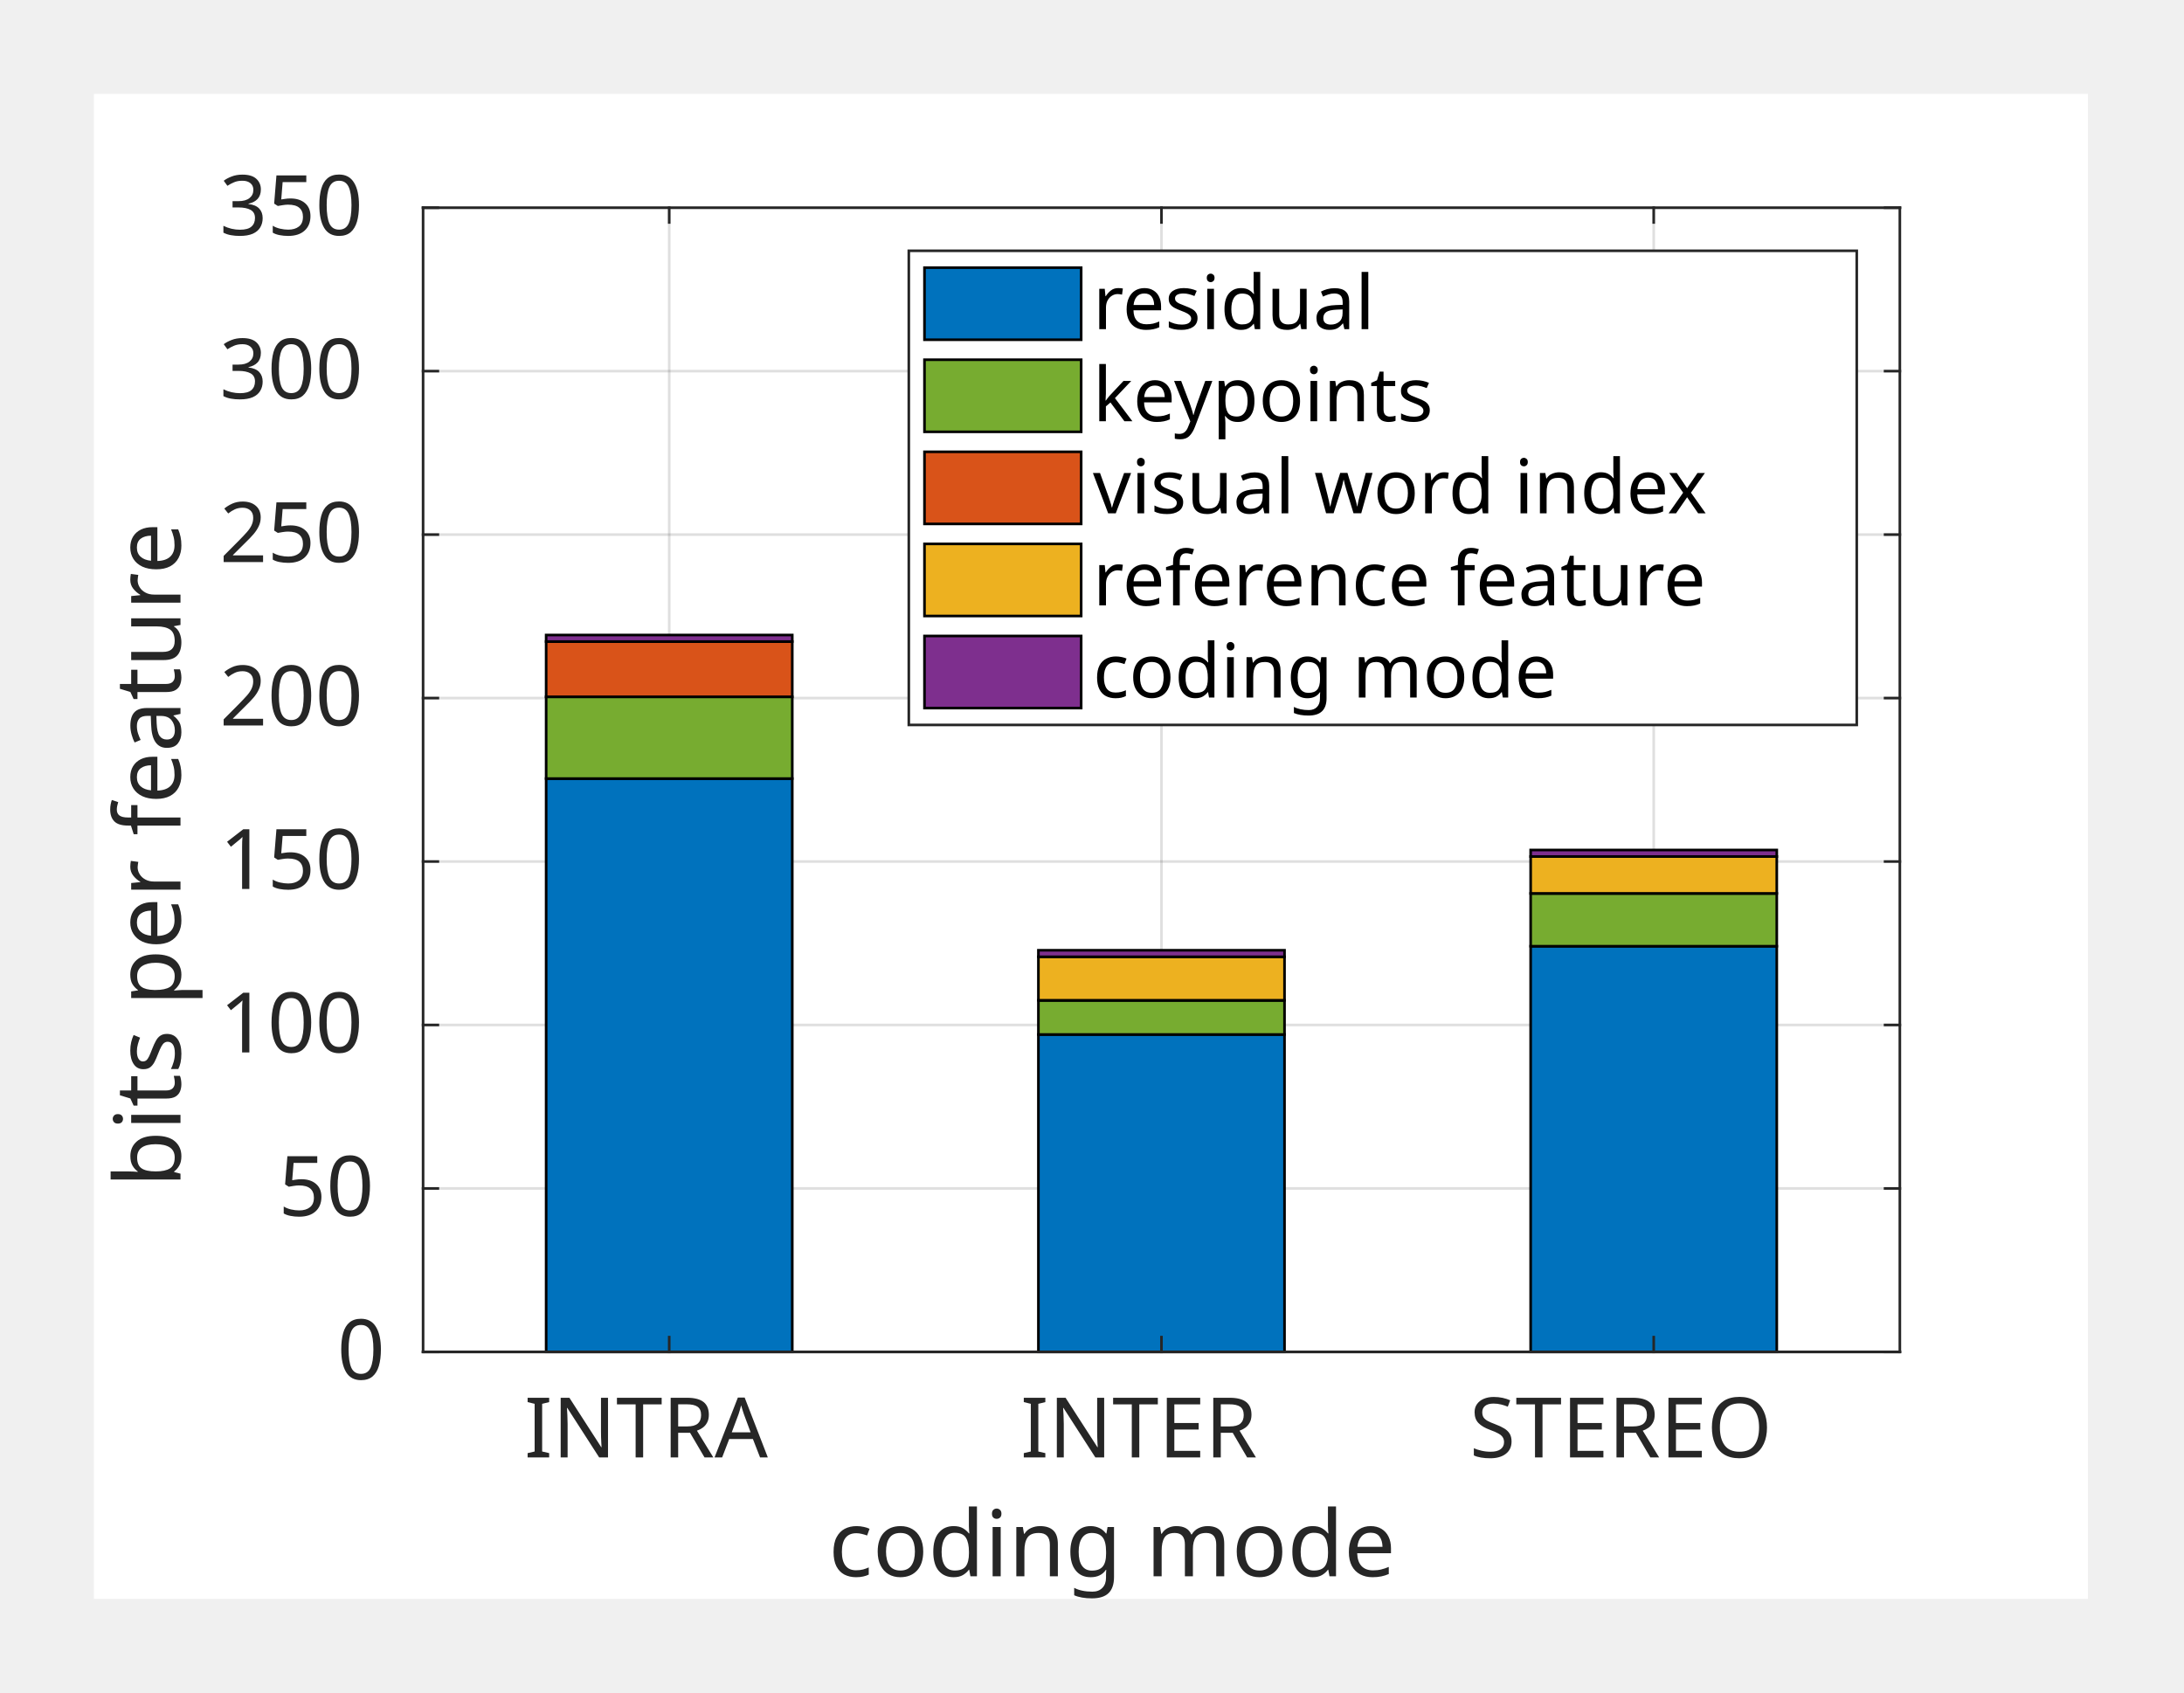
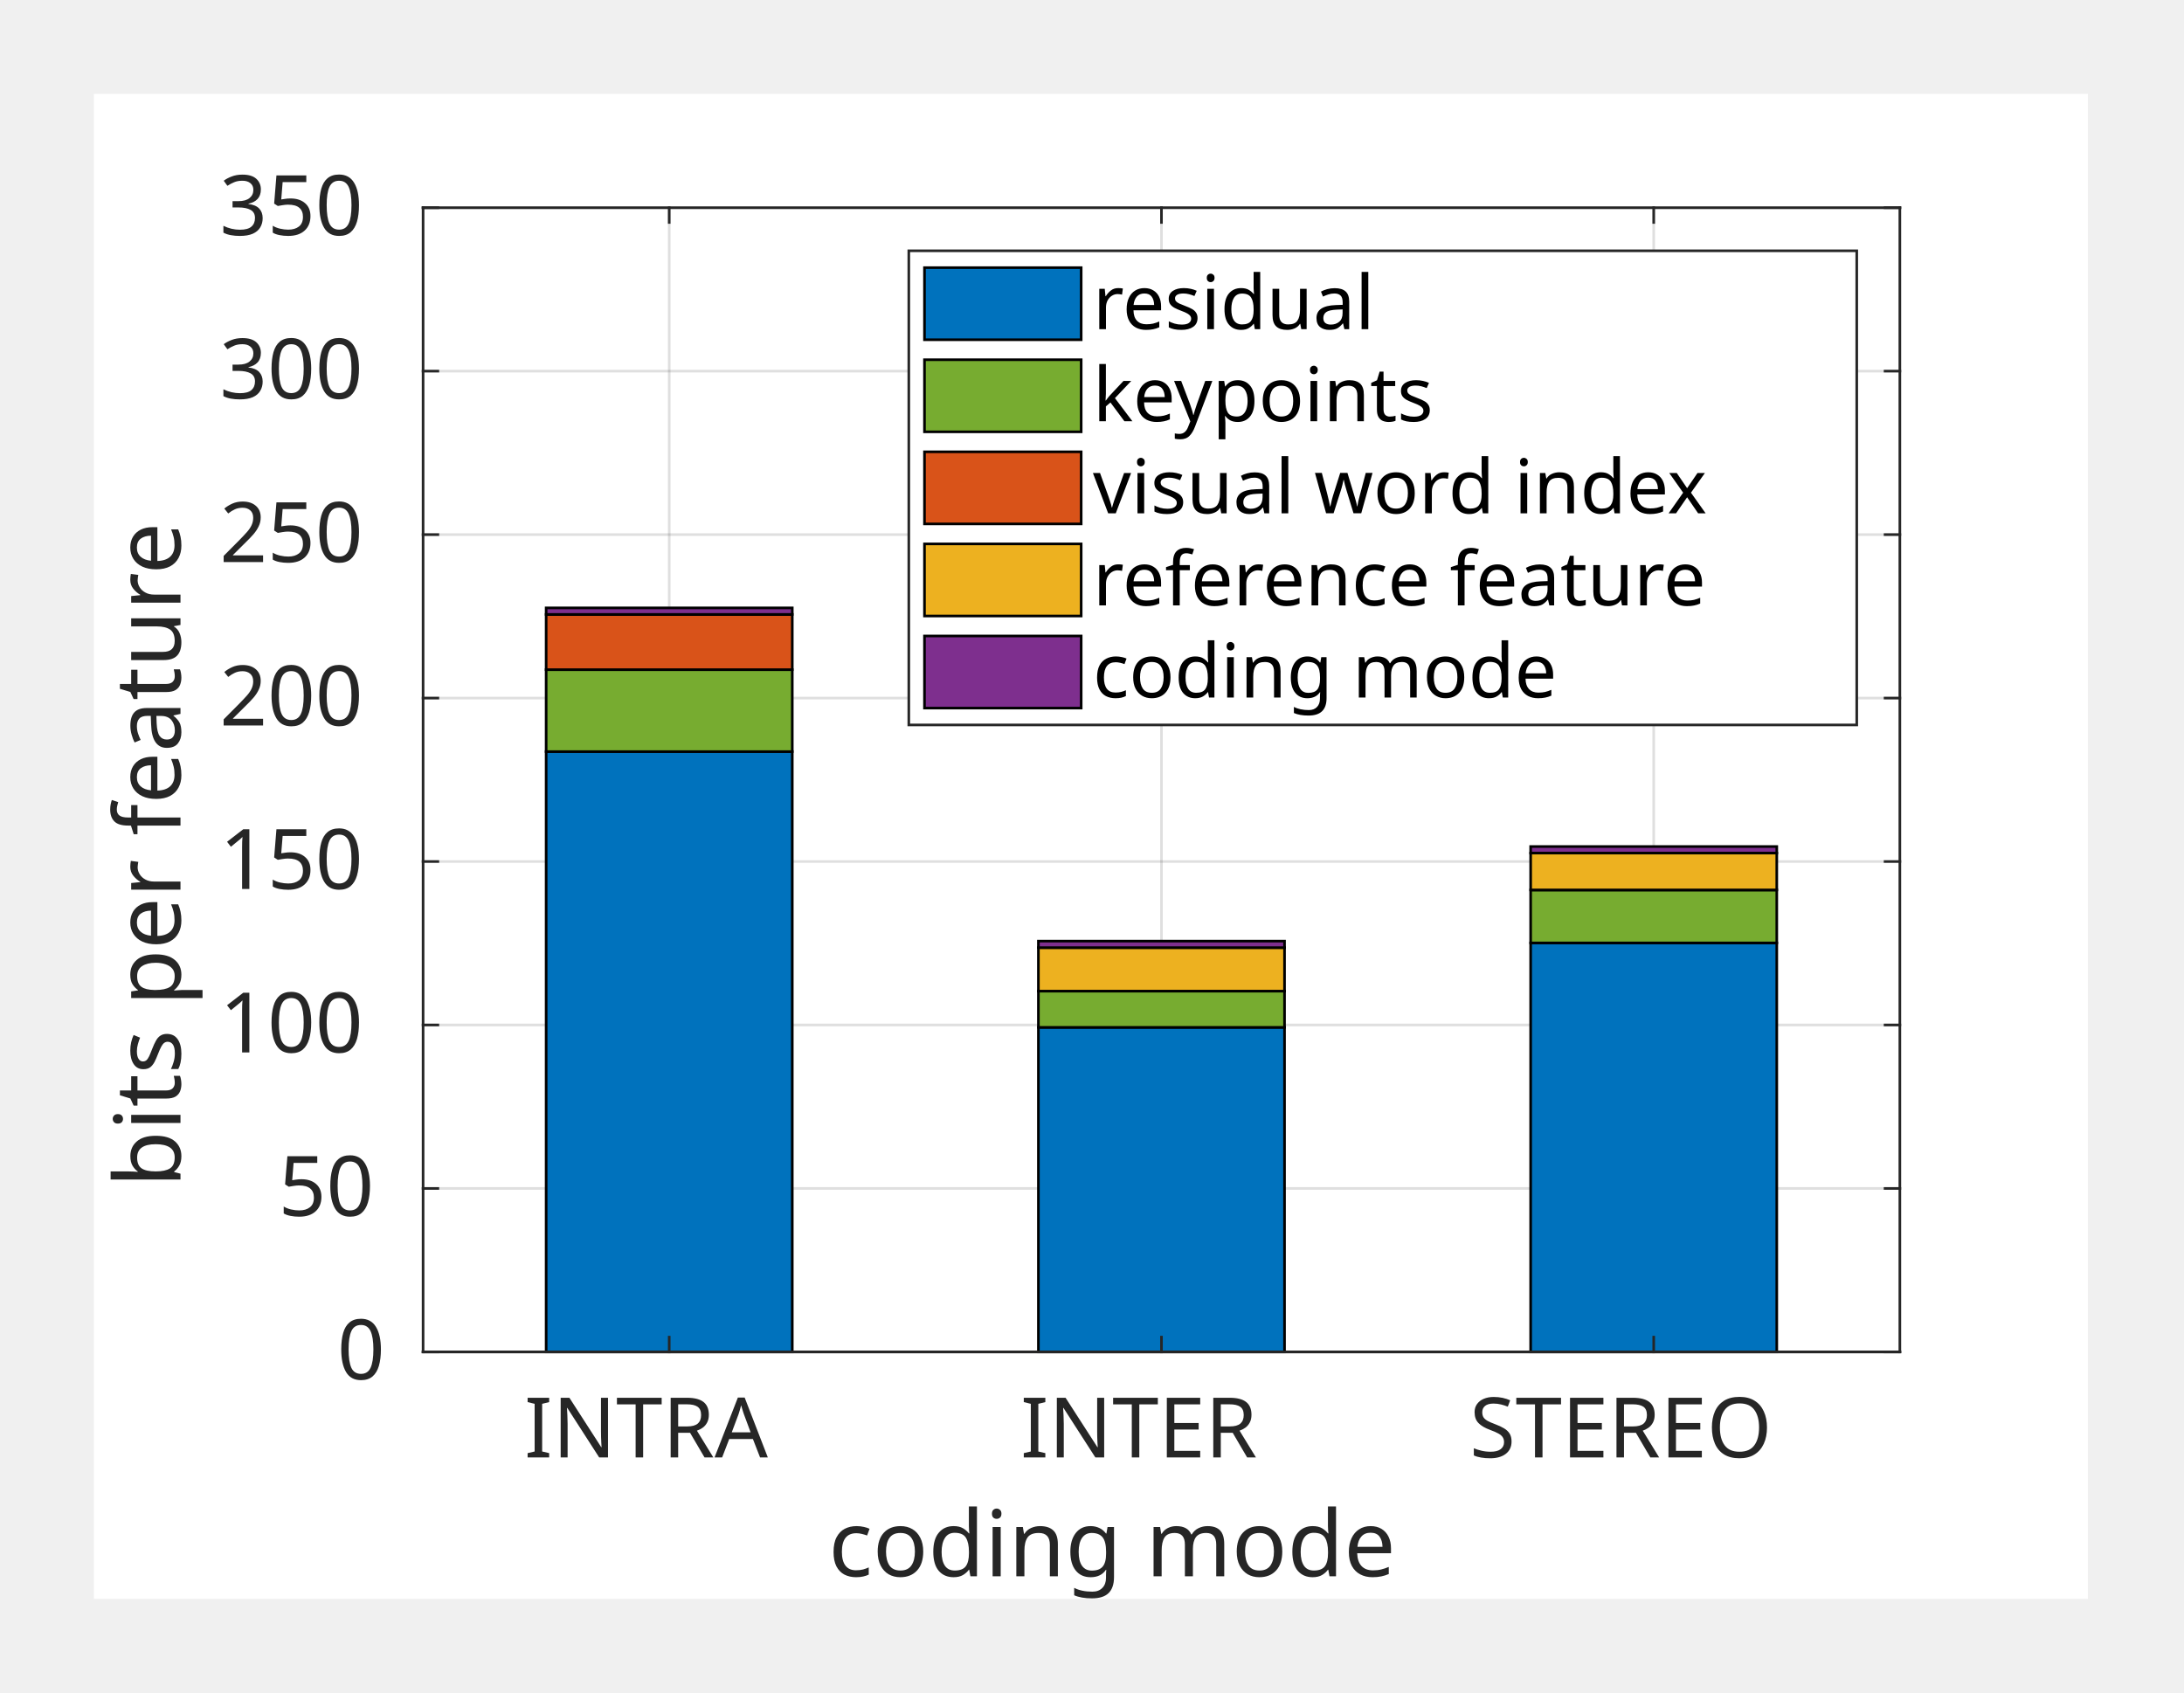
<svg xmlns="http://www.w3.org/2000/svg" xmlns:xlink="http://www.w3.org/1999/xlink" version="1.1" id="Ebene_1" x="0px" y="0px" width="418px" height="324px" viewBox="0 0 418 324" enable-background="new 0 0 418 324" xml:space="preserve">
  <g>
    <defs>
      <rect id="SVGID_1_" x="18" y="18" width="381.6" height="288" />
    </defs>
    <clipPath id="SVGID_2_">
      <use xlink:href="#SVGID_1_" overflow="visible" />
    </clipPath>
    <rect x="18" y="18" clip-path="url(#SVGID_2_)" fill="#FFFFFF" width="381.6" height="288" />
  </g>
  <rect x="18" y="18" fill="#FFFFFF" width="381.6" height="288" />
  <rect x="80.975" y="39.75" fill="#FFFFFF" width="282.639" height="219" />
  <line opacity="0.149" fill="none" stroke="#262626" stroke-width="0.5" stroke-linejoin="round" stroke-miterlimit="10" x1="128.082" y1="258.75" x2="128.082" y2="39.75" />
  <line opacity="0.149" fill="none" stroke="#262626" stroke-width="0.5" stroke-linejoin="round" stroke-miterlimit="10" x1="222.295" y1="258.75" x2="222.295" y2="39.75" />
  <line opacity="0.149" fill="none" stroke="#262626" stroke-width="0.5" stroke-linejoin="round" stroke-miterlimit="10" x1="316.508" y1="258.75" x2="316.508" y2="39.75" />
  <line opacity="0.149" fill="none" stroke="#262626" stroke-width="0.5" stroke-linejoin="round" stroke-miterlimit="10" x1="363.614" y1="258.75" x2="80.975" y2="258.75" />
  <line opacity="0.149" fill="none" stroke="#262626" stroke-width="0.5" stroke-linejoin="round" stroke-miterlimit="10" x1="363.614" y1="227.464" x2="80.975" y2="227.464" />
  <line opacity="0.149" fill="none" stroke="#262626" stroke-width="0.5" stroke-linejoin="round" stroke-miterlimit="10" x1="363.614" y1="196.179" x2="80.975" y2="196.179" />
  <line opacity="0.149" fill="none" stroke="#262626" stroke-width="0.5" stroke-linejoin="round" stroke-miterlimit="10" x1="363.614" y1="164.893" x2="80.975" y2="164.893" />
  <line opacity="0.149" fill="none" stroke="#262626" stroke-width="0.5" stroke-linejoin="round" stroke-miterlimit="10" x1="363.614" y1="133.607" x2="80.975" y2="133.607" />
  <line opacity="0.149" fill="none" stroke="#262626" stroke-width="0.5" stroke-linejoin="round" stroke-miterlimit="10" x1="363.614" y1="102.321" x2="80.975" y2="102.321" />
  <line opacity="0.149" fill="none" stroke="#262626" stroke-width="0.5" stroke-linejoin="round" stroke-miterlimit="10" x1="363.614" y1="71.036" x2="80.975" y2="71.036" />
  <line opacity="0.149" fill="none" stroke="#262626" stroke-width="0.5" stroke-linejoin="round" stroke-miterlimit="10" x1="363.614" y1="39.75" x2="80.975" y2="39.75" />
  <line fill="none" stroke="#262626" stroke-width="0.5" stroke-linejoin="round" stroke-miterlimit="10" x1="80.975" y1="258.75" x2="363.614" y2="258.75" />
-   <path fill="#0072BD" d="M340.061,258.75v-77.647h-47.106v77.647H340.061z M245.848,258.75V198h-47.106v60.75H245.848z   M151.635,258.75V149.019h-47.106V258.75H151.635z" />
-   <rect x="104.528" y="149.019" fill="none" stroke="#000000" stroke-width="0.5" stroke-miterlimit="10" width="47.106" height="109.731" />
-   <rect x="198.741" y="198" fill="none" stroke="#000000" stroke-width="0.5" stroke-miterlimit="10" width="47.106" height="60.75" />
-   <rect x="292.954" y="181.103" fill="none" stroke="#000000" stroke-width="0.5" stroke-miterlimit="10" width="47.106" height="77.647" />
-   <path fill="#77AC30" d="M340.061,181.103v-10.11h-47.106v10.11H340.061z M245.848,198v-6.551h-47.106V198H245.848z M151.635,149.019  v-15.654h-47.106v15.654H151.635z" />
-   <rect x="104.528" y="133.365" fill="none" stroke="#000000" stroke-width="0.5" stroke-miterlimit="10" width="47.106" height="15.654" />
-   <rect x="198.741" y="191.449" fill="none" stroke="#000000" stroke-width="0.5" stroke-miterlimit="10" width="47.106" height="6.551" />
-   <rect x="292.954" y="170.992" fill="none" stroke="#000000" stroke-width="0.5" stroke-miterlimit="10" width="47.106" height="10.11" />
-   <rect x="104.528" y="122.791" fill="#D95319" width="47.106" height="10.574" />
-   <rect x="104.528" y="122.791" fill="none" stroke="#000000" stroke-width="0.5" stroke-miterlimit="10" width="47.106" height="10.574" />
-   <polygon fill="none" stroke="#000000" stroke-width="0.5" stroke-miterlimit="10" points="198.741,191.449 198.741,191.449   245.848,191.449 " />
-   <polygon fill="none" stroke="#000000" stroke-width="0.5" stroke-miterlimit="10" points="292.954,170.992 292.954,170.992   340.061,170.992 " />
-   <path fill="#EDB120" d="M340.061,170.992v-7.056h-47.106v7.056H340.061z M245.848,191.449v-8.321h-47.106v8.321H245.848z" />
-   <polygon fill="none" stroke="#000000" stroke-width="0.5" stroke-miterlimit="10" points="104.528,122.791 104.528,122.791   151.635,122.791 " />
-   <rect x="198.741" y="183.128" fill="none" stroke="#000000" stroke-width="0.5" stroke-miterlimit="10" width="47.106" height="8.321" />
-   <rect x="292.954" y="163.937" fill="none" stroke="#000000" stroke-width="0.5" stroke-miterlimit="10" width="47.106" height="7.056" />
-   <path fill="#7E2F8E" d="M340.061,163.937v-1.251h-47.106v1.251H340.061z M245.848,183.128v-1.252h-47.106v1.252H245.848z   M151.635,122.791v-1.251h-47.106v1.251H151.635z" />
-   <rect x="104.528" y="121.54" fill="none" stroke="#000000" stroke-width="0.5" stroke-miterlimit="10" width="47.106" height="1.251" />
-   <rect x="198.741" y="181.876" fill="none" stroke="#000000" stroke-width="0.5" stroke-miterlimit="10" width="47.106" height="1.252" />
-   <rect x="292.954" y="162.686" fill="none" stroke="#000000" stroke-width="0.5" stroke-miterlimit="10" width="47.106" height="1.251" />
+   <path fill="#0072BD" d="M340.061,258.75v-78.279h-47.106v78.279H340.061z M245.848,258.75v-62.115h-47.106v62.115H245.848z   M151.635,258.75V143.854h-47.106V258.75H151.635z" />
+   <rect x="104.528" y="143.854" fill="none" stroke="#000000" stroke-width="0.5" stroke-miterlimit="10" width="47.106" height="114.896" />
+   <rect x="198.741" y="196.635" fill="none" stroke="#000000" stroke-width="0.5" stroke-miterlimit="10" width="47.106" height="62.115" />
+   <rect x="292.954" y="180.471" fill="none" stroke="#000000" stroke-width="0.5" stroke-miterlimit="10" width="47.106" height="78.279" />
+   <path fill="#77AC30" d="M340.061,180.471V170.33h-47.106v10.141H340.061z M245.848,196.635v-6.939h-47.106v6.939H245.848z   M151.635,143.854V128.17h-47.106v15.684H151.635z" />
+   <rect x="104.528" y="128.17" fill="none" stroke="#000000" stroke-width="0.5" stroke-miterlimit="10" width="47.106" height="15.684" />
+   <rect x="198.741" y="189.695" fill="none" stroke="#000000" stroke-width="0.5" stroke-miterlimit="10" width="47.106" height="6.939" />
+   <rect x="292.954" y="170.33" fill="none" stroke="#000000" stroke-width="0.5" stroke-miterlimit="10" width="47.106" height="10.141" />
+   <rect x="104.528" y="117.599" fill="#D95319" width="47.106" height="10.572" />
+   <rect x="104.528" y="117.599" fill="none" stroke="#000000" stroke-width="0.5" stroke-miterlimit="10" width="47.106" height="10.572" />
+   <polygon fill="none" stroke="#000000" stroke-width="0.5" stroke-miterlimit="10" points="198.741,189.695 198.741,189.695   245.848,189.695 " />
+   <polygon fill="none" stroke="#000000" stroke-width="0.5" stroke-miterlimit="10" points="292.954,170.33 292.954,170.33   340.061,170.33 " />
+   <path fill="#EDB120" d="M340.061,170.33v-7.056h-47.106v7.056H340.061z M245.848,189.695v-8.32h-47.106v8.32H245.848z" />
+   <polygon fill="none" stroke="#000000" stroke-width="0.5" stroke-miterlimit="10" points="104.528,117.599 104.528,117.599   151.635,117.599 " />
+   <rect x="198.741" y="181.375" fill="none" stroke="#000000" stroke-width="0.5" stroke-miterlimit="10" width="47.106" height="8.32" />
+   <rect x="292.954" y="163.274" fill="none" stroke="#000000" stroke-width="0.5" stroke-miterlimit="10" width="47.106" height="7.056" />
+   <path fill="#7E2F8E" d="M340.061,163.274v-1.251h-47.106v1.251H340.061z M245.848,181.375v-1.251h-47.106v1.251H245.848z   M151.635,117.599v-1.251h-47.106v1.251H151.635z" />
+   <rect x="104.528" y="116.347" fill="none" stroke="#000000" stroke-width="0.5" stroke-miterlimit="10" width="47.106" height="1.251" />
+   <rect x="198.741" y="180.124" fill="none" stroke="#000000" stroke-width="0.5" stroke-miterlimit="10" width="47.106" height="1.251" />
+   <rect x="292.954" y="162.023" fill="none" stroke="#000000" stroke-width="0.5" stroke-miterlimit="10" width="47.106" height="1.251" />
  <line fill="none" stroke="#262626" stroke-width="0.5" stroke-linecap="square" stroke-linejoin="round" stroke-miterlimit="10" x1="80.975" y1="258.75" x2="363.614" y2="258.75" />
  <line fill="none" stroke="#262626" stroke-width="0.5" stroke-linecap="square" stroke-linejoin="round" stroke-miterlimit="10" x1="80.975" y1="39.75" x2="363.614" y2="39.75" />
  <line fill="none" stroke="#262626" stroke-width="0.5" stroke-linecap="square" stroke-linejoin="round" stroke-miterlimit="10" x1="128.082" y1="258.75" x2="128.082" y2="255.923" />
  <line fill="none" stroke="#262626" stroke-width="0.5" stroke-linecap="square" stroke-linejoin="round" stroke-miterlimit="10" x1="222.295" y1="258.75" x2="222.295" y2="255.923" />
  <line fill="none" stroke="#262626" stroke-width="0.5" stroke-linecap="square" stroke-linejoin="round" stroke-miterlimit="10" x1="316.508" y1="258.75" x2="316.508" y2="255.923" />
  <line fill="none" stroke="#262626" stroke-width="0.5" stroke-linecap="square" stroke-linejoin="round" stroke-miterlimit="10" x1="128.082" y1="39.75" x2="128.082" y2="42.578" />
  <line fill="none" stroke="#262626" stroke-width="0.5" stroke-linecap="square" stroke-linejoin="round" stroke-miterlimit="10" x1="222.295" y1="39.75" x2="222.295" y2="42.578" />
  <line fill="none" stroke="#262626" stroke-width="0.5" stroke-linecap="square" stroke-linejoin="round" stroke-miterlimit="10" x1="316.508" y1="39.75" x2="316.508" y2="42.578" />
  <text transform="matrix(0.9996 0 0 1 100.3423 278.9502)" fill="#262626" font-family="'Arial-BoldMT'" font-size="16">INTRA</text>
  <text transform="matrix(0.9996 0 0 1 195.3057 278.9502)" fill="#262626" font-family="'Arial-BoldMT'" font-size="16">INTER</text>
  <text transform="matrix(0.9996 0 0 1 281.2715 278.9502)" fill="#262626" font-family="'Arial-BoldMT'" font-size="16">STEREO</text>
  <text transform="matrix(0.9996 0 0 1 158.5698 301.7002)" fill="#262626" font-family="'Arial-BoldMT'" font-size="17.6">coding mode</text>
  <line fill="none" stroke="#262626" stroke-width="0.5" stroke-linecap="square" stroke-linejoin="round" stroke-miterlimit="10" x1="80.975" y1="258.75" x2="80.975" y2="39.75" />
  <line fill="none" stroke="#262626" stroke-width="0.5" stroke-linecap="square" stroke-linejoin="round" stroke-miterlimit="10" x1="363.614" y1="258.75" x2="363.614" y2="39.75" />
  <line fill="none" stroke="#262626" stroke-width="0.5" stroke-linecap="square" stroke-linejoin="round" stroke-miterlimit="10" x1="80.975" y1="258.75" x2="83.802" y2="258.75" />
  <line fill="none" stroke="#262626" stroke-width="0.5" stroke-linecap="square" stroke-linejoin="round" stroke-miterlimit="10" x1="80.975" y1="227.464" x2="83.802" y2="227.464" />
  <line fill="none" stroke="#262626" stroke-width="0.5" stroke-linecap="square" stroke-linejoin="round" stroke-miterlimit="10" x1="80.975" y1="196.179" x2="83.802" y2="196.179" />
  <line fill="none" stroke="#262626" stroke-width="0.5" stroke-linecap="square" stroke-linejoin="round" stroke-miterlimit="10" x1="80.975" y1="164.893" x2="83.802" y2="164.893" />
  <line fill="none" stroke="#262626" stroke-width="0.5" stroke-linecap="square" stroke-linejoin="round" stroke-miterlimit="10" x1="80.975" y1="133.607" x2="83.802" y2="133.607" />
  <line fill="none" stroke="#262626" stroke-width="0.5" stroke-linecap="square" stroke-linejoin="round" stroke-miterlimit="10" x1="80.975" y1="102.321" x2="83.802" y2="102.321" />
  <line fill="none" stroke="#262626" stroke-width="0.5" stroke-linecap="square" stroke-linejoin="round" stroke-miterlimit="10" x1="80.975" y1="71.036" x2="83.802" y2="71.036" />
  <line fill="none" stroke="#262626" stroke-width="0.5" stroke-linecap="square" stroke-linejoin="round" stroke-miterlimit="10" x1="80.975" y1="39.75" x2="83.802" y2="39.75" />
  <line fill="none" stroke="#262626" stroke-width="0.5" stroke-linecap="square" stroke-linejoin="round" stroke-miterlimit="10" x1="363.614" y1="258.75" x2="360.788" y2="258.75" />
  <line fill="none" stroke="#262626" stroke-width="0.5" stroke-linecap="square" stroke-linejoin="round" stroke-miterlimit="10" x1="363.614" y1="227.464" x2="360.788" y2="227.464" />
  <line fill="none" stroke="#262626" stroke-width="0.5" stroke-linecap="square" stroke-linejoin="round" stroke-miterlimit="10" x1="363.614" y1="196.179" x2="360.788" y2="196.179" />
  <line fill="none" stroke="#262626" stroke-width="0.5" stroke-linecap="square" stroke-linejoin="round" stroke-miterlimit="10" x1="363.614" y1="164.893" x2="360.788" y2="164.893" />
  <line fill="none" stroke="#262626" stroke-width="0.5" stroke-linecap="square" stroke-linejoin="round" stroke-miterlimit="10" x1="363.614" y1="133.607" x2="360.788" y2="133.607" />
  <line fill="none" stroke="#262626" stroke-width="0.5" stroke-linecap="square" stroke-linejoin="round" stroke-miterlimit="10" x1="363.614" y1="102.321" x2="360.788" y2="102.321" />
  <line fill="none" stroke="#262626" stroke-width="0.5" stroke-linecap="square" stroke-linejoin="round" stroke-miterlimit="10" x1="363.614" y1="71.036" x2="360.788" y2="71.036" />
  <line fill="none" stroke="#262626" stroke-width="0.5" stroke-linecap="square" stroke-linejoin="round" stroke-miterlimit="10" x1="363.614" y1="39.75" x2="360.788" y2="39.75" />
  <text transform="matrix(0.9996 0 0 1 64.5317 264)" fill="#262626" font-family="'Arial-BoldMT'" font-size="16">0</text>
  <text transform="matrix(0.9996 0 0 1 53.2861 232.7148)" fill="#262626" font-family="'Arial-BoldMT'" font-size="16">50</text>
  <text transform="matrix(0.9996 0 0 1 42.0405 201.4287)" fill="#262626" font-family="'Arial-BoldMT'" font-size="16">100</text>
  <text transform="matrix(0.9996 0 0 1 42.0405 170.1436)" fill="#262626" font-family="'Arial-BoldMT'" font-size="16">150</text>
  <text transform="matrix(0.9996 0 0 1 42.0405 138.8569)" fill="#262626" font-family="'Arial-BoldMT'" font-size="16">200</text>
  <text transform="matrix(0.9996 0 0 1 42.0405 107.5713)" fill="#262626" font-family="'Arial-BoldMT'" font-size="16">250</text>
  <text transform="matrix(0.9996 0 0 1 42.0405 76.2856)" fill="#262626" font-family="'Arial-BoldMT'" font-size="16">300</text>
  <text transform="matrix(0.9996 0 0 1 42.0405 45)" fill="#262626" font-family="'Arial-BoldMT'" font-size="16">350</text>
  <text transform="matrix(-4.335037e-008 -1.0004 1 -4.335037e-008 34.5439 227.25)" fill="#262626" font-family="'Arial-BoldMT'" font-size="17.593">bits per feature</text>
  <rect x="173.938" y="48" fill="#FFFFFF" width="181.429" height="90.75" />
  <text transform="matrix(0.9996 0 0 1 209.1748 63)" font-family="'Arial-BoldMT'" font-size="14.4">residual</text>
  <rect x="176.938" y="51.225" fill="#0072BD" width="29.988" height="13.8" />
  <rect x="176.938" y="51.225" fill="none" stroke="#000000" stroke-width="0.5" stroke-miterlimit="10" width="29.988" height="13.8" />
  <text transform="matrix(0.9996 0 0 1 209.1748 80.625)" font-family="'Arial-BoldMT'" font-size="14.4">keypoints</text>
  <rect x="176.938" y="68.85" fill="#77AC30" width="29.988" height="13.8" />
  <rect x="176.938" y="68.85" fill="none" stroke="#000000" stroke-width="0.5" stroke-miterlimit="10" width="29.988" height="13.8" />
  <text transform="matrix(0.9996 0 0 1 209.1748 98.25)" font-family="'Arial-BoldMT'" font-size="14.4">visual word index</text>
  <rect x="176.938" y="86.475" fill="#D95319" width="29.988" height="13.8" />
  <rect x="176.938" y="86.475" fill="none" stroke="#000000" stroke-width="0.5" stroke-miterlimit="10" width="29.988" height="13.8" />
  <text transform="matrix(0.9996 0 0 1 209.1748 115.875)" font-family="'Arial-BoldMT'" font-size="14.4">reference feature</text>
  <rect x="176.938" y="104.1" fill="#EDB120" width="29.988" height="13.8" />
  <rect x="176.938" y="104.1" fill="none" stroke="#000000" stroke-width="0.5" stroke-miterlimit="10" width="29.988" height="13.8" />
  <text transform="matrix(0.9996 0 0 1 209.1748 133.5)" font-family="'Arial-BoldMT'" font-size="14.4">coding mode</text>
  <rect x="176.938" y="121.725" fill="#7E2F8E" width="29.988" height="13.8" />
  <rect x="176.938" y="121.725" fill="none" stroke="#000000" stroke-width="0.5" stroke-miterlimit="10" width="29.988" height="13.8" />
  <rect x="173.938" y="48" fill="none" stroke="#262626" stroke-width="0.5" stroke-miterlimit="10" width="181.429" height="90.75" />
</svg>
